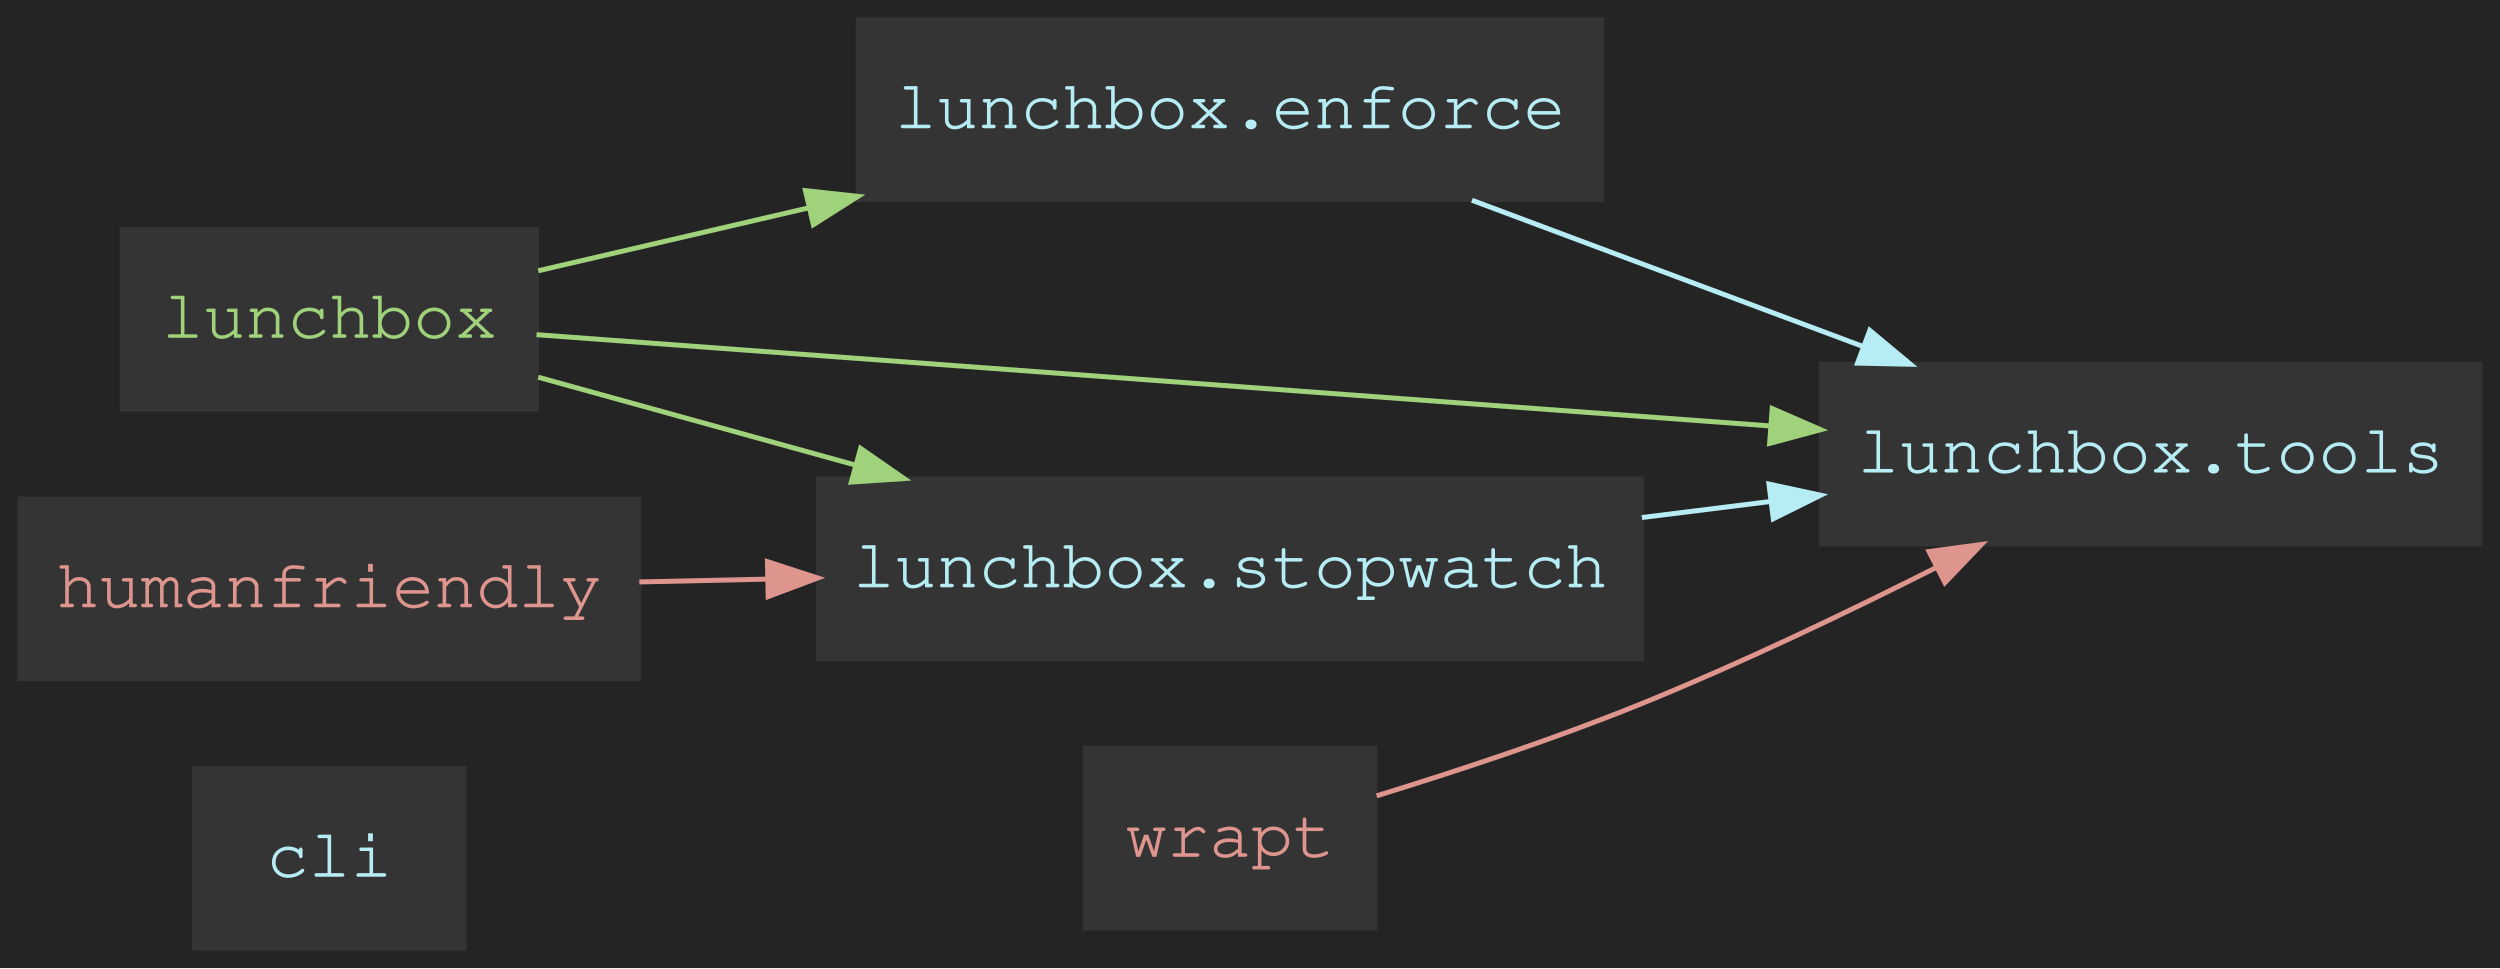
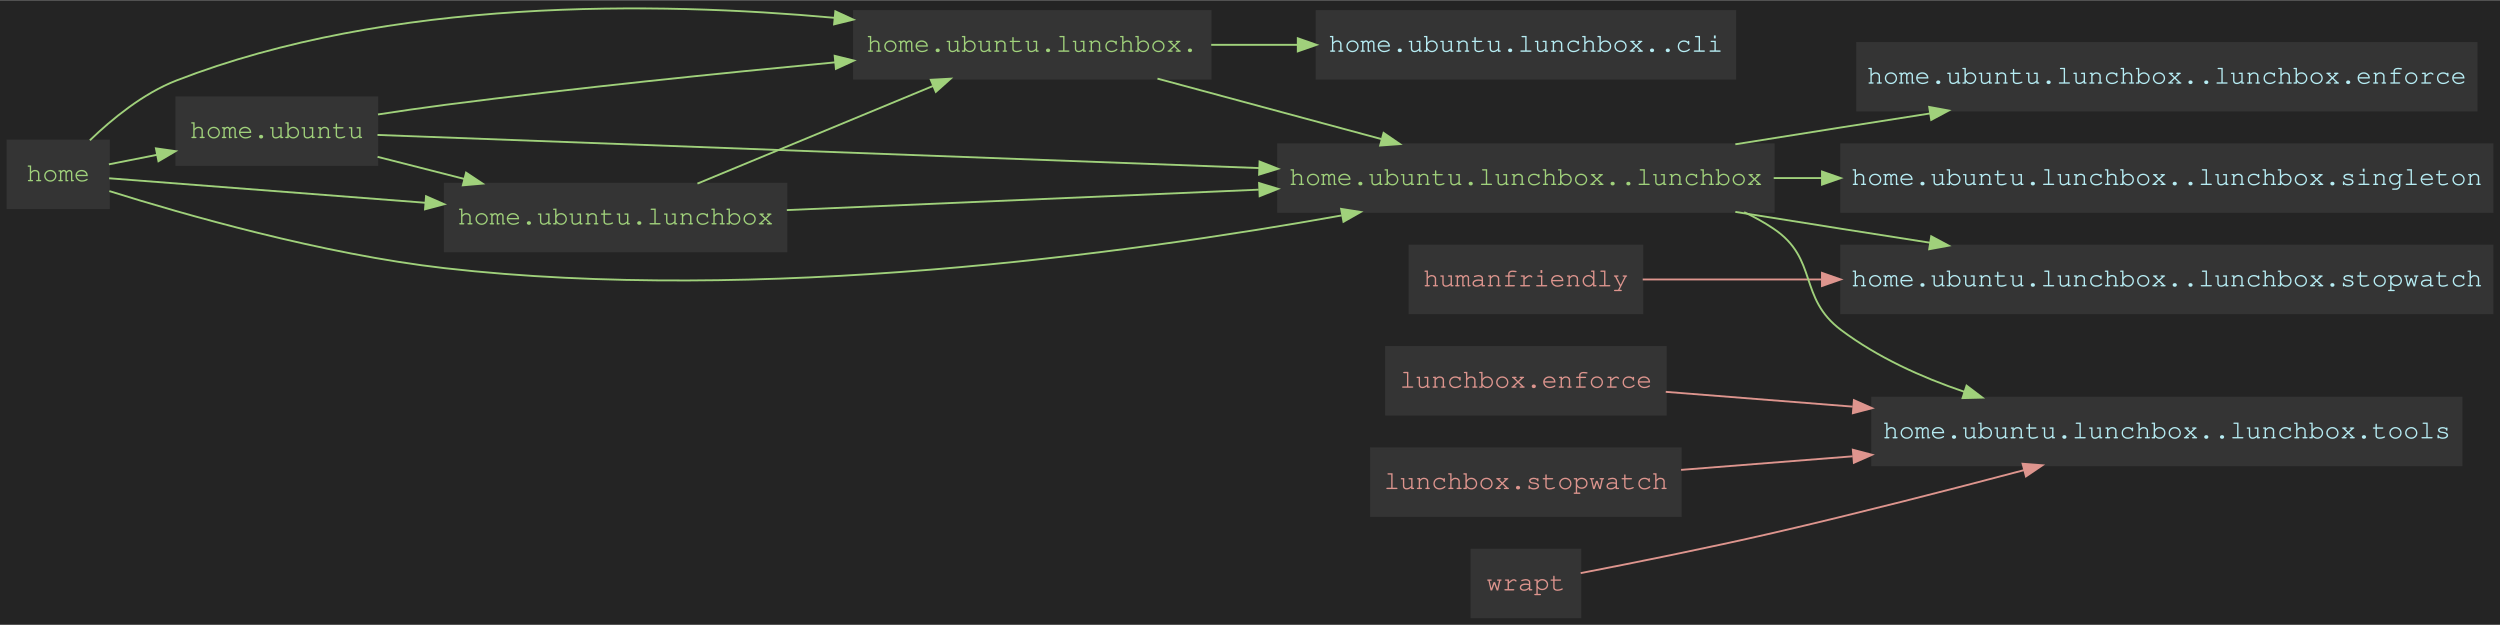
- <svg xmlns="http://www.w3.org/2000/svg" width="501pt" height="194pt" viewBox="0.00 0.00 501.00 194.00">
-   <g id="graph0" class="graph" transform="scale(1 1) rotate(0) translate(4 190)">
-     <polygon fill="#242424" stroke="transparent" points="-4,4 -4,-190 497,-190 497,4 -4,4" />
+ <svg xmlns="http://www.w3.org/2000/svg" width="1332pt" height="333pt" viewBox="0.00 0.00 1332.00 332.77">
+   <g id="graph0" class="graph" transform="scale(1 1) rotate(0) translate(4 328.7705)">
+     <polygon fill="#242424" stroke="transparent" points="-4,4 -4,-328.771 1328,-328.771 1328,4 -4,4" />
    <g id="node1" class="node">
-       <polygon fill="#343434" stroke="#343434" points="89,-36 35,-36 35,0 89,0 89,-36" />
-       <text text-anchor="middle" x="62" y="-14.3" font-family="Courier,monospace" font-size="14.00" fill="#b6ecf3">cli</text>
+       <polygon fill="#343434" stroke="#343434" points="920.5,-323 697.5,-323 697.5,-287 920.5,-287 920.5,-323" />
+       <text text-anchor="middle" x="809" y="-301.3" font-family="Courier,monospace" font-size="14.00" fill="#b6ecf3">home.ubuntu.lunchbox..cli</text>
    </g>
    <g id="node2" class="node">
-       <polygon fill="#343434" stroke="#343434" points="317,-186 168,-186 168,-150 317,-150 317,-186" />
-       <text text-anchor="middle" x="242.5" y="-164.3" font-family="Courier,monospace" font-size="14.00" fill="#b6ecf3">lunchbox.enforce</text>
+       <polygon fill="#343434" stroke="#343434" points="1315.5,-306 985.5,-306 985.5,-270 1315.5,-270 1315.5,-306" />
+       <text text-anchor="middle" x="1150.5" y="-284.3" font-family="Courier,monospace" font-size="14.00" fill="#b6ecf3">home.ubuntu.lunchbox..lunchbox.enforce</text>
+     </g>
+     <g id="node3" class="node">
+       <polygon fill="#343434" stroke="#343434" points="1324,-252 977,-252 977,-216 1324,-216 1324,-252" />
+       <text text-anchor="middle" x="1150.5" y="-230.3" font-family="Courier,monospace" font-size="14.00" fill="#b6ecf3">home.ubuntu.lunchbox..lunchbox.singleton</text>
    </g>
    <g id="node4" class="node">
-       <polygon fill="#343434" stroke="#343434" points="493,-117 361,-117 361,-81 493,-81 493,-117" />
-       <text text-anchor="middle" x="427" y="-95.3" font-family="Courier,monospace" font-size="14.00" fill="#b6ecf3">lunchbox.tools</text>
+       <polygon fill="#343434" stroke="#343434" points="1324,-198 977,-198 977,-162 1324,-162 1324,-198" />
+       <text text-anchor="middle" x="1150.5" y="-176.3" font-family="Courier,monospace" font-size="14.00" fill="#b6ecf3">home.ubuntu.lunchbox..lunchbox.stopwatch</text>
+     </g>
+     <g id="node5" class="node">
+       <polygon fill="#343434" stroke="#343434" points="1307.5,-117 993.5,-117 993.5,-81 1307.5,-81 1307.5,-117" />
+       <text text-anchor="middle" x="1150.5" y="-95.3" font-family="Courier,monospace" font-size="14.00" fill="#b6ecf3">home.ubuntu.lunchbox..lunchbox.tools</text>
+     </g>
+     <g id="node6" class="node">
+       <polygon fill="#343434" stroke="#343434" points="871,-198 747,-198 747,-162 871,-162 871,-198" />
+       <text text-anchor="middle" x="809" y="-176.3" font-family="Courier,monospace" font-size="14.00" fill="#de958e">humanfriendly</text>
    </g>
    <g id="edge1" class="edge">
-       <path fill="none" stroke="#b6ecf3" d="M290.975,-149.871C315.022,-140.878 344.234,-129.953 369.415,-120.536" />
-       <polygon fill="#b6ecf3" stroke="#b6ecf3" points="370.708,-123.789 378.849,-117.008 368.256,-117.233 370.708,-123.789" />
+       <path fill="none" stroke="#de958e" d="M871.239,-180C898.555,-180 932.196,-180 966.554,-180" />
+       <polygon fill="#de958e" stroke="#de958e" points="966.745,-183.5 976.745,-180 966.745,-176.5 966.745,-183.5" />
    </g>
-     <g id="node3" class="node">
-       <polygon fill="#343434" stroke="#343434" points="325,-94 160,-94 160,-58 325,-58 325,-94" />
-       <text text-anchor="middle" x="242.5" y="-72.3" font-family="Courier,monospace" font-size="14.00" fill="#b6ecf3">lunchbox.stopwatch</text>
+     <g id="node7" class="node">
+       <polygon fill="#343434" stroke="#343434" points="54,-254 0,-254 0,-218 54,-218 54,-254" />
+       <text text-anchor="middle" x="27" y="-232.3" font-family="Courier,monospace" font-size="14.00" fill="#a0d17b">home</text>
+     </g>
+     <g id="node8" class="node">
+       <polygon fill="#343434" stroke="#343434" points="197,-277 90,-277 90,-241 197,-241 197,-277" />
+       <text text-anchor="middle" x="143.5" y="-255.3" font-family="Courier,monospace" font-size="14.00" fill="#a0d17b">home.ubuntu</text>
    </g>
    <g id="edge2" class="edge">
-       <path fill="none" stroke="#b6ecf3" d="M325.036,-86.289C333.563,-87.352 342.201,-88.429 350.656,-89.483" />
-       <polygon fill="#b6ecf3" stroke="#b6ecf3" points="350.501,-92.991 360.858,-90.755 351.367,-86.044 350.501,-92.991" />
+       <path fill="none" stroke="#a0d17b" d="M54.02,-241.334C61.82,-242.874 70.679,-244.623 79.719,-246.408" />
+       <polygon fill="#a0d17b" stroke="#a0d17b" points="79.067,-249.847 89.555,-248.35 80.423,-242.979 79.067,-249.847" />
    </g>
-     <g id="node5" class="node">
-       <polygon fill="#343434" stroke="#343434" points="103.5,-144 20.5,-144 20.5,-108 103.5,-108 103.5,-144" />
-       <text text-anchor="middle" x="62" y="-122.3" font-family="Courier,monospace" font-size="14.00" fill="#a0d17b">lunchbox</text>
+     <g id="node9" class="node">
+       <polygon fill="#343434" stroke="#343434" points="415,-231 233,-231 233,-195 415,-195 415,-231" />
+       <text text-anchor="middle" x="324" y="-209.3" font-family="Courier,monospace" font-size="14.00" fill="#a0d17b">home.ubuntu.lunchbox</text>
    </g>
    <g id="edge3" class="edge">
-       <path fill="none" stroke="#a0d17b" d="M103.864,-135.741C120.093,-139.518 139.286,-143.984 158.136,-148.369" />
-       <polygon fill="#a0d17b" stroke="#a0d17b" points="157.411,-151.794 167.944,-150.652 158.997,-144.976 157.411,-151.794" />
+       <path fill="none" stroke="#a0d17b" d="M54.144,-233.898C92.047,-230.963 162.881,-225.477 222.468,-220.863" />
+       <polygon fill="#a0d17b" stroke="#a0d17b" points="222.988,-224.333 232.688,-220.071 222.448,-217.354 222.988,-224.333" />
+     </g>
+     <g id="node10" class="node">
+       <polygon fill="#343434" stroke="#343434" points="641,-323 451,-323 451,-287 641,-287 641,-323" />
+       <text text-anchor="middle" x="546" y="-301.3" font-family="Courier,monospace" font-size="14.00" fill="#a0d17b">home.ubuntu.lunchbox.</text>
    </g>
    <g id="edge4" class="edge">
-       <path fill="none" stroke="#a0d17b" d="M103.864,-114.403C122.739,-109.175 145.623,-102.836 167.313,-96.827" />
-       <polygon fill="#a0d17b" stroke="#a0d17b" points="168.473,-100.138 177.176,-94.095 166.604,-93.392 168.473,-100.138" />
+       <path fill="none" stroke="#a0d17b" d="M43.881,-254.129C55.623,-265.445 72.297,-279.127 90,-286 203.671,-330.133 345.463,-328.071 440.489,-319.406" />
+       <polygon fill="#a0d17b" stroke="#a0d17b" points="441.063,-322.867 450.686,-318.435 440.399,-315.899 441.063,-322.867" />
+     </g>
+     <g id="node11" class="node">
+       <polygon fill="#343434" stroke="#343434" points="941,-252 677,-252 677,-216 941,-216 941,-252" />
+       <text text-anchor="middle" x="809" y="-230.3" font-family="Courier,monospace" font-size="14.00" fill="#a0d17b">home.ubuntu.lunchbox..lunchbox</text>
    </g>
    <g id="edge5" class="edge">
-       <path fill="none" stroke="#a0d17b" d="M103.515,-122.929C163.476,-118.494 275.351,-110.218 350.509,-104.658" />
-       <polygon fill="#a0d17b" stroke="#a0d17b" points="351.147,-108.121 360.862,-103.892 350.631,-101.14 351.147,-108.121" />
-     </g>
-     <g id="node6" class="node">
-       <polygon fill="#343434" stroke="#343434" points="124,-90 0,-90 0,-54 124,-54 124,-90" />
-       <text text-anchor="middle" x="62" y="-68.3" font-family="Courier,monospace" font-size="14.00" fill="#de958e">humanfriendly</text>
+       <path fill="none" stroke="#a0d17b" d="M54.262,-227.071C93.328,-214.81 167.73,-193.434 233,-186 400.431,-166.932 596.059,-193.535 710.843,-214.096" />
+       <polygon fill="#a0d17b" stroke="#a0d17b" points="710.548,-217.6 721.012,-215.94 711.796,-210.712 710.548,-217.6" />
    </g>
    <g id="edge6" class="edge">
-       <path fill="none" stroke="#de958e" d="M124.118,-73.377C132.4,-73.56 141.034,-73.751 149.699,-73.944" />
-       <polygon fill="#de958e" stroke="#de958e" points="149.791,-77.446 159.866,-74.169 149.946,-70.448 149.791,-77.446" />
-     </g>
-     <g id="node7" class="node">
-       <polygon fill="#343434" stroke="#343434" points="271.5,-40 213.5,-40 213.5,-4 271.5,-4 271.5,-40" />
-       <text text-anchor="middle" x="242.5" y="-18.3" font-family="Courier,monospace" font-size="14.00" fill="#de958e">wrapt</text>
+       <path fill="none" stroke="#a0d17b" d="M197.167,-245.323C211.711,-241.617 227.78,-237.521 243.455,-233.527" />
+       <polygon fill="#a0d17b" stroke="#a0d17b" points="244.32,-236.918 253.146,-231.057 242.592,-230.135 244.32,-236.918" />
    </g>
    <g id="edge7" class="edge">
-       <path fill="none" stroke="#de958e" d="M271.875,-30.521C287.791,-35.409 307.688,-41.964 325,-49 344.759,-57.031 366.027,-67.199 384.003,-76.267" />
-       <polygon fill="#de958e" stroke="#de958e" points="382.579,-79.469 393.078,-80.891 385.757,-73.232 382.579,-79.469" />
+       <path fill="none" stroke="#a0d17b" d="M197.387,-267.905C209.11,-269.709 221.458,-271.508 233,-273 302.149,-281.937 380.156,-289.917 440.998,-295.673" />
+       <polygon fill="#a0d17b" stroke="#a0d17b" points="440.711,-299.161 450.995,-296.613 441.366,-292.192 440.711,-299.161" />
+     </g>
+     <g id="edge8" class="edge">
+       <path fill="none" stroke="#a0d17b" d="M197.116,-256.986C298.211,-253.188 520.023,-244.856 666.951,-239.336" />
+       <polygon fill="#a0d17b" stroke="#a0d17b" points="667.096,-242.833 676.958,-238.96 666.834,-235.838 667.096,-242.833" />
+     </g>
+     <g id="edge9" class="edge">
+       <path fill="none" stroke="#a0d17b" d="M367.595,-231.066C403.565,-245.973 454.735,-267.178 493.056,-283.059" />
+       <polygon fill="#a0d17b" stroke="#a0d17b" points="491.926,-286.38 502.505,-286.975 494.606,-279.913 491.926,-286.38" />
+     </g>
+     <g id="edge10" class="edge">
+       <path fill="none" stroke="#a0d17b" d="M415.225,-216.95C486.011,-220.015 585.429,-224.32 666.658,-227.837" />
+       <polygon fill="#a0d17b" stroke="#a0d17b" points="666.835,-231.348 676.977,-228.284 667.138,-224.354 666.835,-231.348" />
+     </g>
+     <g id="edge11" class="edge">
+       <path fill="none" stroke="#a0d17b" d="M641.321,-305C656.274,-305 671.904,-305 687.351,-305" />
+       <polygon fill="#a0d17b" stroke="#a0d17b" points="687.467,-308.5 697.467,-305 687.467,-301.5 687.467,-308.5" />
+     </g>
+     <g id="edge12" class="edge">
+       <path fill="none" stroke="#a0d17b" d="M612.706,-286.992C649.027,-277.187 694.141,-265.008 731.957,-254.799" />
+       <polygon fill="#a0d17b" stroke="#a0d17b" points="733.166,-258.098 741.908,-252.112 731.342,-251.34 733.166,-258.098" />
+     </g>
+     <g id="edge13" class="edge">
+       <path fill="none" stroke="#a0d17b" d="M920.592,-252.014C939.418,-255.03 958.764,-258.116 977,-261 992.335,-263.425 1008.435,-265.954 1024.389,-268.45" />
+       <polygon fill="#a0d17b" stroke="#a0d17b" points="1023.875,-271.912 1034.296,-269.998 1024.956,-264.996 1023.875,-271.912" />
+     </g>
+     <g id="edge14" class="edge">
+       <path fill="none" stroke="#a0d17b" d="M941.033,-234C949.464,-234 958.029,-234 966.638,-234" />
+       <polygon fill="#a0d17b" stroke="#a0d17b" points="966.76,-237.5 976.759,-234 966.759,-230.5 966.76,-237.5" />
+     </g>
+     <g id="edge15" class="edge">
+       <path fill="none" stroke="#a0d17b" d="M920.592,-215.986C939.418,-212.97 958.764,-209.884 977,-207 992.335,-204.575 1008.435,-202.046 1024.389,-199.55" />
+       <polygon fill="#a0d17b" stroke="#a0d17b" points="1024.956,-203.004 1034.296,-198.002 1023.875,-196.088 1024.956,-203.004" />
+     </g>
+     <g id="edge16" class="edge">
+       <path fill="none" stroke="#a0d17b" d="M925.296,-215.849C930.779,-213.264 936.051,-210.33 941,-207 964.931,-190.898 953.903,-170.278 977,-153 996.316,-138.551 1019.571,-127.915 1042.69,-120.105" />
+       <polygon fill="#a0d17b" stroke="#a0d17b" points="1043.781,-123.431 1052.228,-117.035 1041.636,-116.767 1043.781,-123.431" />
+     </g>
+     <g id="node12" class="node">
+       <polygon fill="#343434" stroke="#343434" points="883.5,-144 734.5,-144 734.5,-108 883.5,-108 883.5,-144" />
+       <text text-anchor="middle" x="809" y="-122.3" font-family="Courier,monospace" font-size="14.00" fill="#de958e">lunchbox.enforce</text>
+     </g>
+     <g id="edge17" class="edge">
+       <path fill="none" stroke="#de958e" d="M883.522,-120.108C912.994,-117.778 948.146,-114.999 983.111,-112.234" />
+       <polygon fill="#de958e" stroke="#de958e" points="983.76,-115.694 993.453,-111.417 983.209,-108.716 983.76,-115.694" />
+     </g>
+     <g id="node13" class="node">
+       <polygon fill="#343434" stroke="#343434" points="891.5,-90 726.5,-90 726.5,-54 891.5,-54 891.5,-90" />
+       <text text-anchor="middle" x="809" y="-68.3" font-family="Courier,monospace" font-size="14.00" fill="#de958e">lunchbox.stopwatch</text>
+     </g>
+     <g id="edge18" class="edge">
+       <path fill="none" stroke="#de958e" d="M891.668,-78.536C919.365,-80.726 951.321,-83.252 983.121,-85.767" />
+       <polygon fill="#de958e" stroke="#de958e" points="983.19,-89.283 993.435,-86.582 983.742,-82.305 983.19,-89.283" />
+     </g>
+     <g id="node14" class="node">
+       <polygon fill="#343434" stroke="#343434" points="838,-36 780,-36 780,0 838,0 838,-36" />
+       <text text-anchor="middle" x="809" y="-14.3" font-family="Courier,monospace" font-size="14.00" fill="#de958e">wrapt</text>
+     </g>
+     <g id="edge19" class="edge">
+       <path fill="none" stroke="#de958e" d="M838.191,-23.532C864.999,-28.716 905.788,-36.866 941,-45 985.365,-55.248 1034.691,-67.899 1074.331,-78.38" />
+       <polygon fill="#de958e" stroke="#de958e" points="1073.629,-81.814 1084.192,-80.995 1075.423,-75.048 1073.629,-81.814" />
    </g>
  </g>
</svg>
